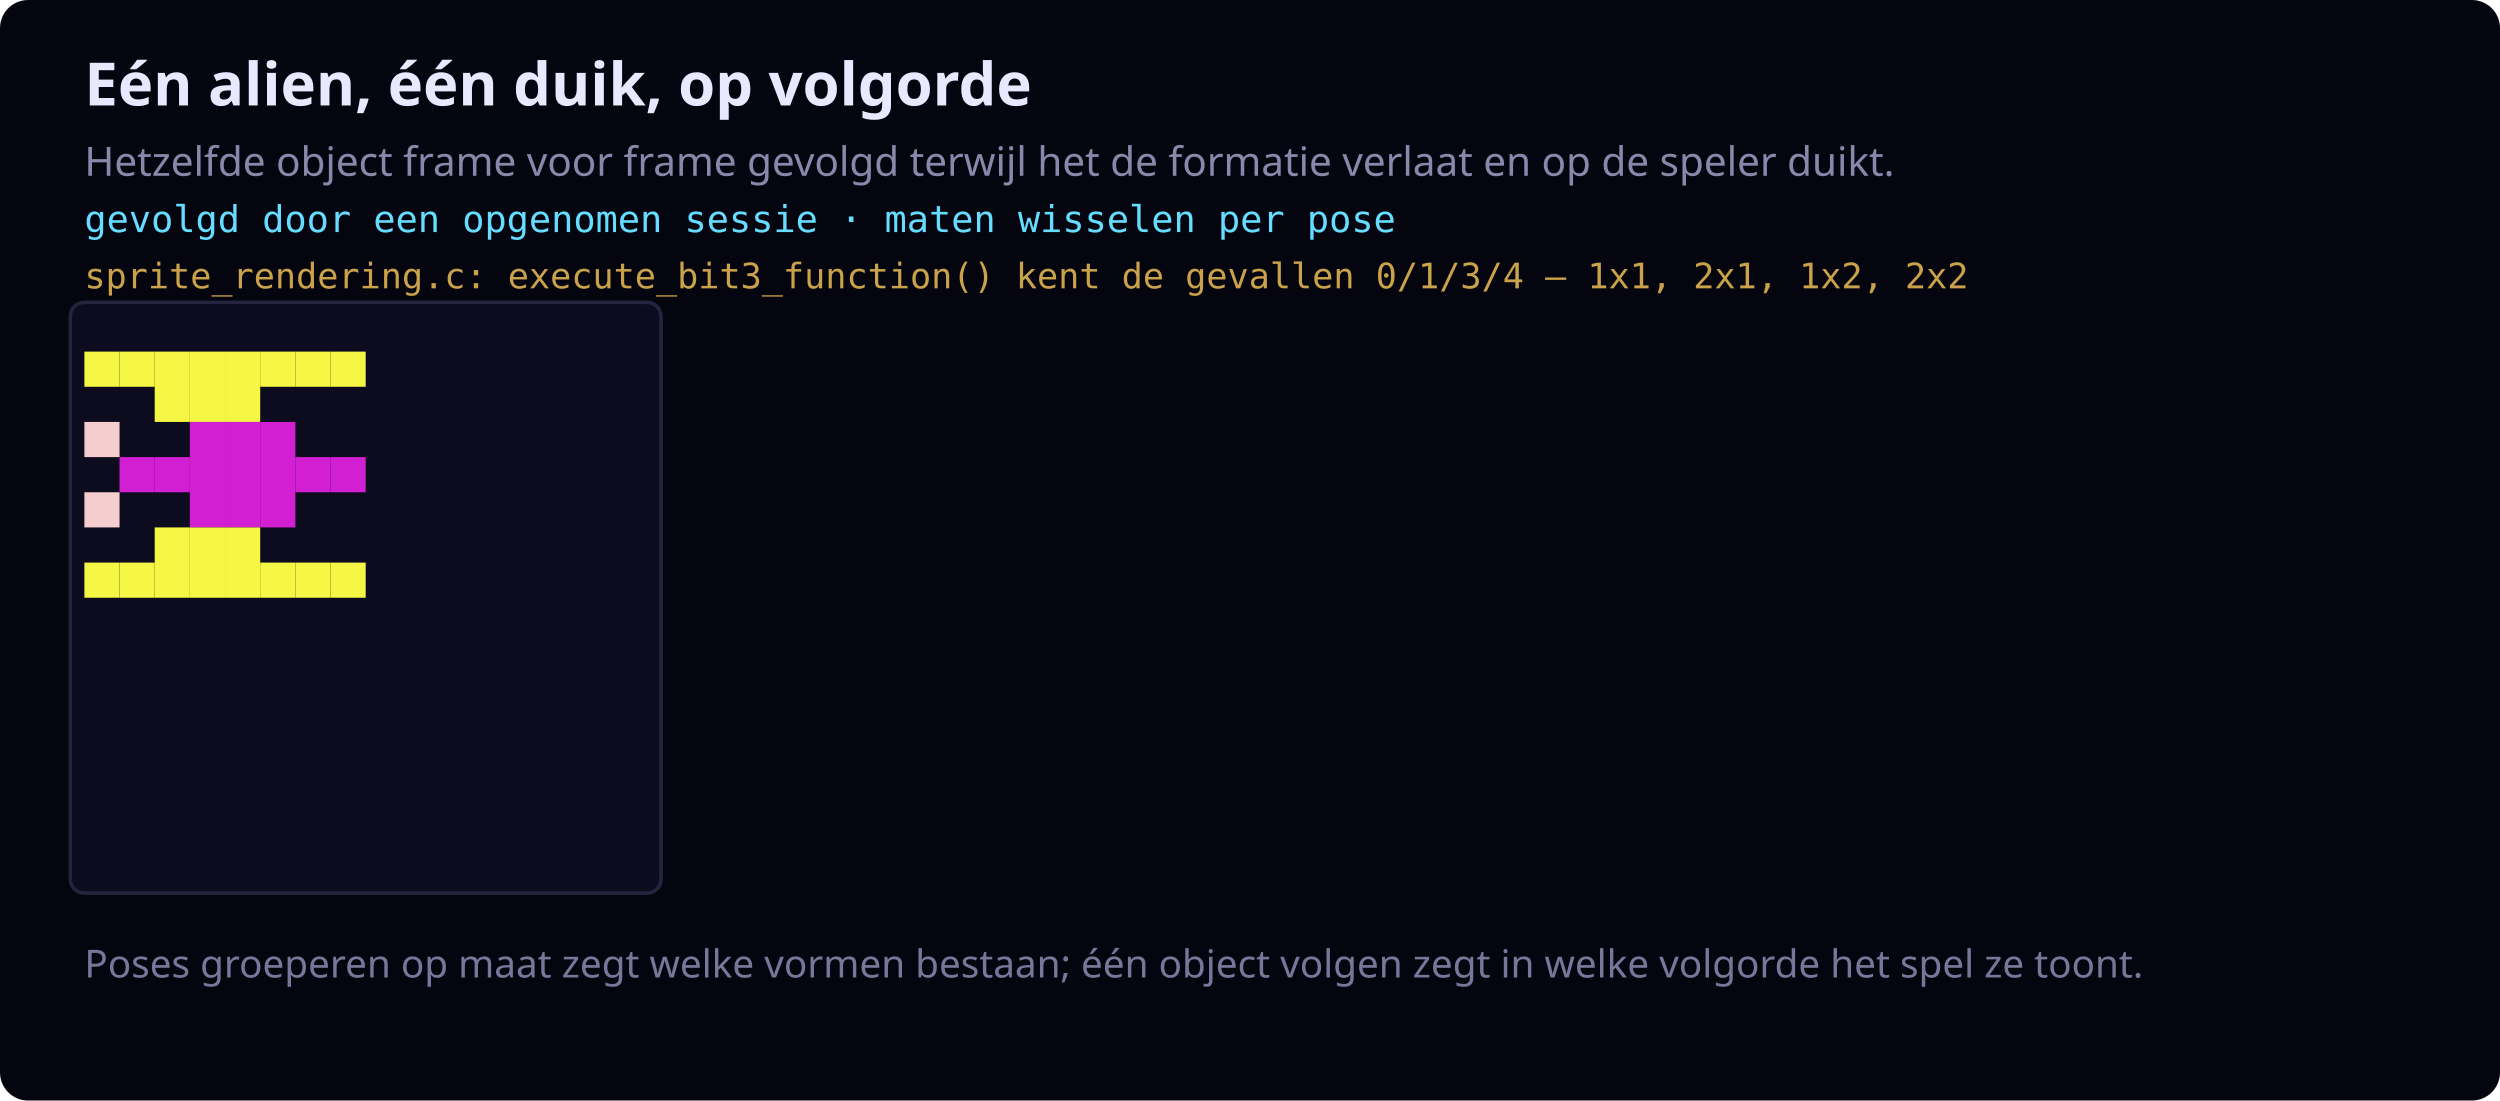
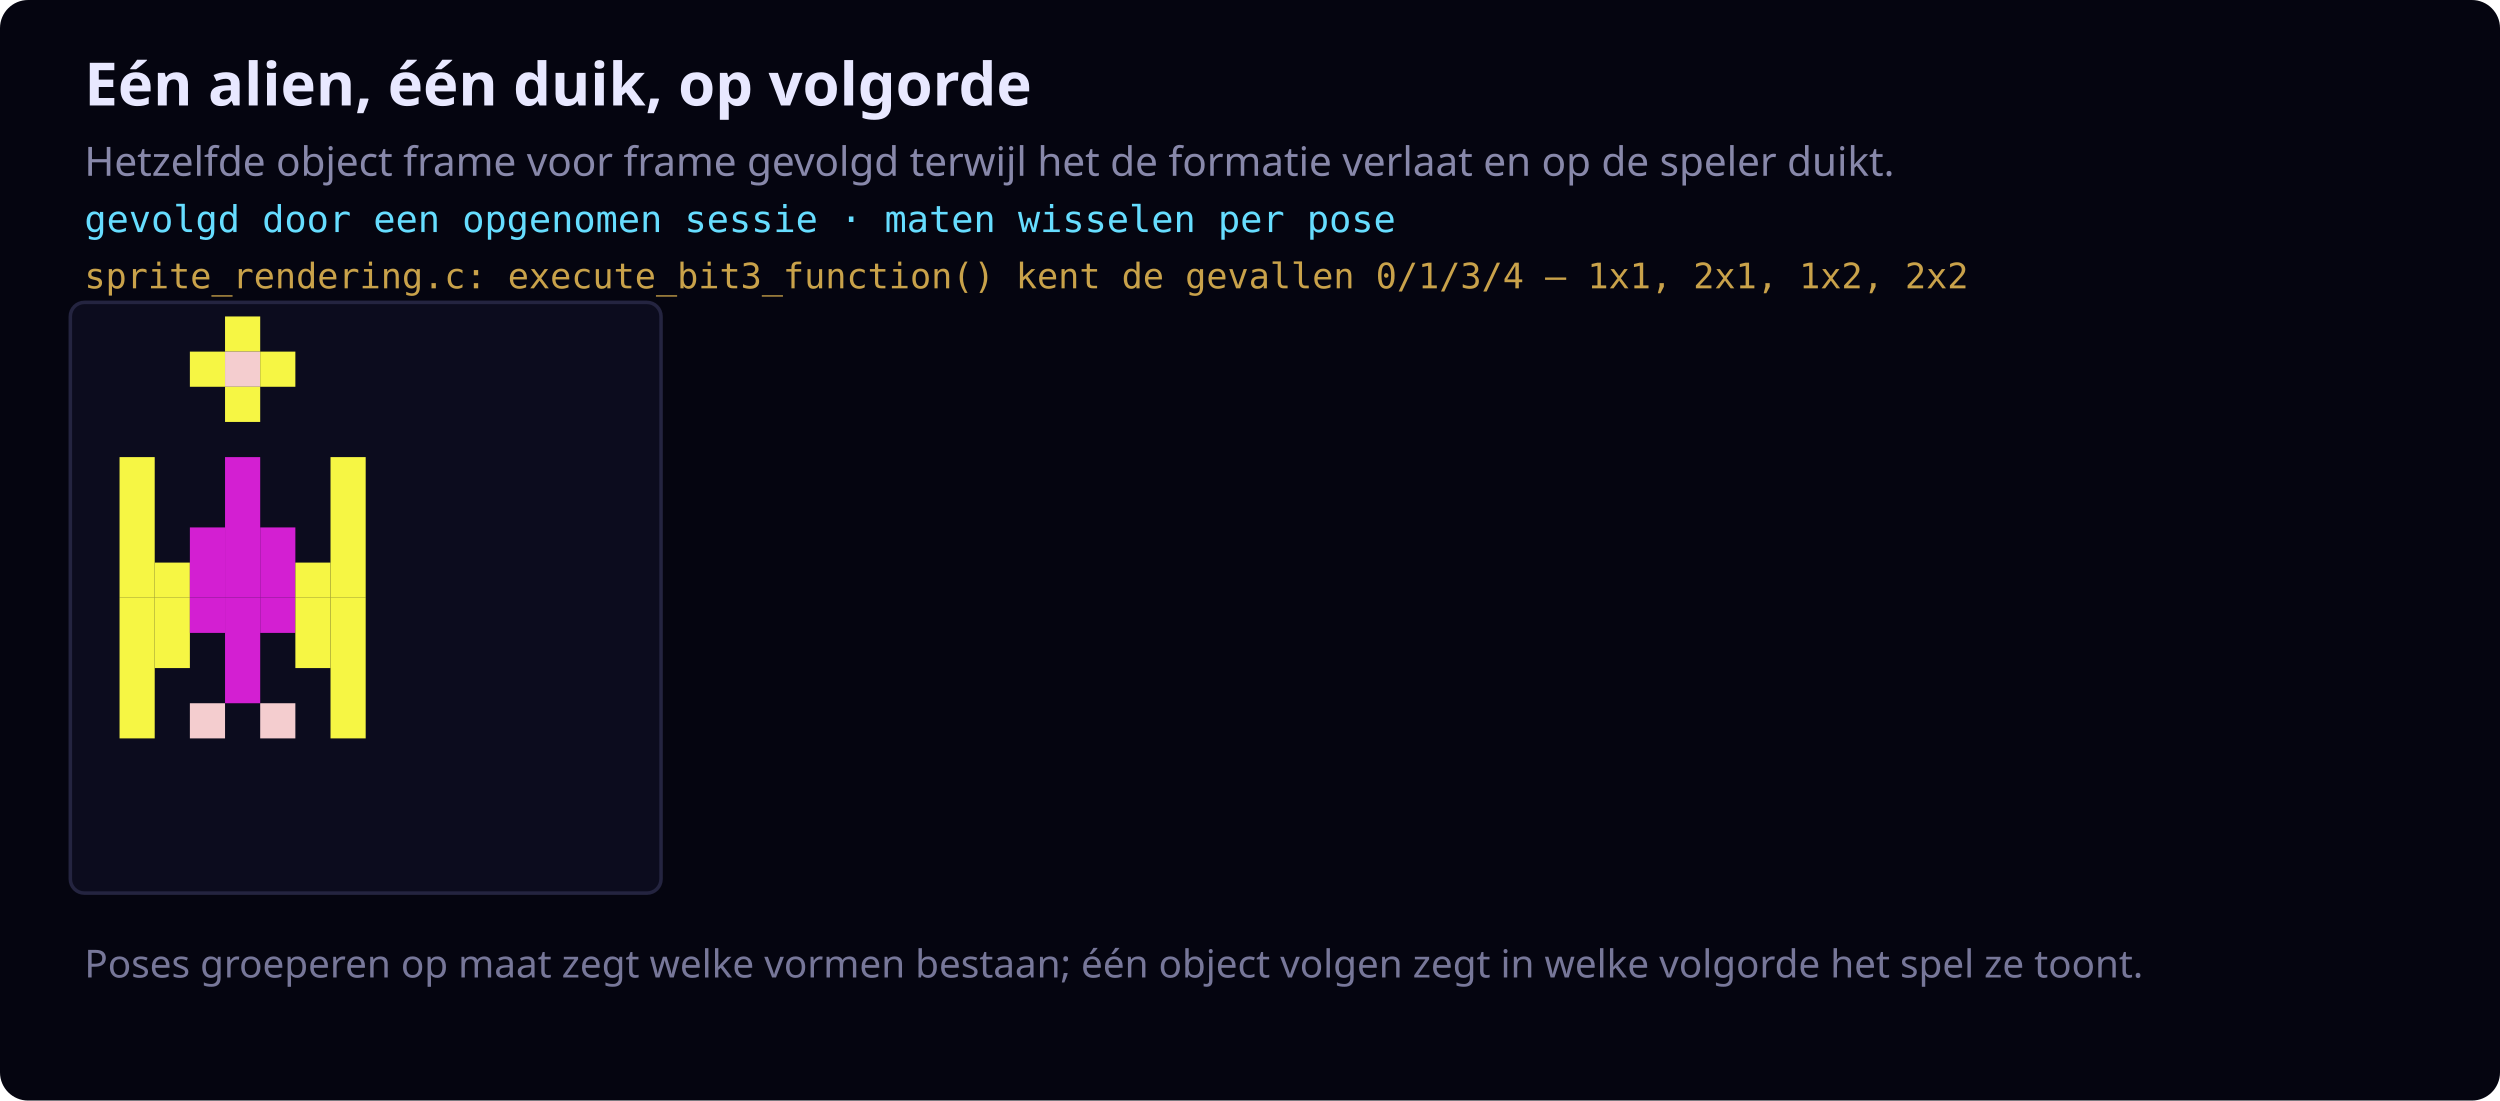
<svg xmlns="http://www.w3.org/2000/svg" width="711" height="313" viewBox="0 0 711 313" role="img" aria-label="Eén Phoenix-alien gevolgd door een duik, met wisselende pose en blokgrootte op volgorde.">
  <style>
  .bg{fill:#050510} .cell{fill:#0C0C1E;stroke:#242440;stroke-width:1}
  .h1{fill:#E8E8FF;font-family:'Segoe UI',system-ui,sans-serif;font-size:17px;font-weight:600}
  .sub{fill:#8888AA;font-family:'Segoe UI',system-ui,sans-serif;font-size:11.5px}
  .idx{fill:#FFFF66;font-family:monospace;font-size:9.5px}
  .lbl{fill:#AAAACC;font-family:'Segoe UI',system-ui,sans-serif;font-size:10.5px}
  .note{fill:#777799;font-family:'Segoe UI',system-ui,sans-serif;font-size:11px}
  .grp{fill:#66DDFF;font-family:monospace;font-size:10.5px}
  .src{fill:#C9A24A;font-family:monospace;font-size:10px}

  @keyframes fr0{0%{opacity:1}8.32%{opacity:1}8.33%{opacity:0}100%{opacity:0}}
  .f0{animation:fr0 4.8s infinite steps(1);}
  @keyframes fr1{0%{opacity:0}8.32%{opacity:0}8.33%{opacity:1}16.66%{opacity:1}16.67%{opacity:0}100%{opacity:0}}
  .f1{animation:fr1 4.8s infinite steps(1);opacity:0;}
  @keyframes fr2{0%{opacity:0}16.66%{opacity:0}16.67%{opacity:1}24.99%{opacity:1}25.00%{opacity:0}100%{opacity:0}}
  .f2{animation:fr2 4.8s infinite steps(1);opacity:0;}
  @keyframes fr3{0%{opacity:0}24.99%{opacity:0}25.00%{opacity:1}33.32%{opacity:1}33.33%{opacity:0}100%{opacity:0}}
  .f3{animation:fr3 4.8s infinite steps(1);opacity:0;}
  @keyframes fr4{0%{opacity:0}33.32%{opacity:0}33.33%{opacity:1}41.66%{opacity:1}41.67%{opacity:0}100%{opacity:0}}
  .f4{animation:fr4 4.8s infinite steps(1);opacity:0;}
  @keyframes fr5{0%{opacity:0}41.66%{opacity:0}41.67%{opacity:1}49.99%{opacity:1}50.00%{opacity:0}100%{opacity:0}}
  .f5{animation:fr5 4.8s infinite steps(1);opacity:0;}
  @keyframes fr6{0%{opacity:0}49.99%{opacity:0}50.00%{opacity:1}58.32%{opacity:1}58.33%{opacity:0}100%{opacity:0}}
  .f6{animation:fr6 4.8s infinite steps(1);opacity:0;}
  @keyframes fr7{0%{opacity:0}58.32%{opacity:0}58.33%{opacity:1}66.66%{opacity:1}66.67%{opacity:0}100%{opacity:0}}
  .f7{animation:fr7 4.8s infinite steps(1);opacity:0;}
  @keyframes fr8{0%{opacity:0}66.66%{opacity:0}66.67%{opacity:1}74.99%{opacity:1}75.00%{opacity:0}100%{opacity:0}}
  .f8{animation:fr8 4.8s infinite steps(1);opacity:0;}
  @keyframes fr9{0%{opacity:0}74.99%{opacity:0}75.00%{opacity:1}83.32%{opacity:1}83.33%{opacity:0}100%{opacity:0}}
  .f9{animation:fr9 4.8s infinite steps(1);opacity:0;}
  @keyframes fr10{0%{opacity:0}83.32%{opacity:0}83.33%{opacity:1}91.66%{opacity:1}91.67%{opacity:0}100%{opacity:0}}
  .f10{animation:fr10 4.8s infinite steps(1);opacity:0;}
  @keyframes fr11{0%{opacity:0}91.66%{opacity:0}91.67%{opacity:1}99.99%{opacity:1}100.00%{opacity:0}100%{opacity:0}}
  .f11{animation:fr11 4.8s infinite steps(1);opacity:0;}
  @media (prefers-reduced-motion: reduce){.f0,.f1,.f2,.f3,.f4,.f5,.f6,.f7,.f8,.f9,.f10,.f11{animation:none}.f1,.f2,.f3,.f4,.f5,.f6,.f7,.f8,.f9,.f10,.f11{opacity:0}}
</style>
  <rect class="bg" x="0" y="0" width="711" height="313" rx="8" />
  <text class="h1" x="24" y="30">Eén alien, één duik, op volgorde</text>
  <text class="sub" x="24" y="50">Hetzelfde object frame voor frame gevolgd terwijl het de formatie verlaat en op de speler duikt.</text>
  <text class="grp" x="24" y="66">gevolgd door een opgenomen sessie · maten wisselen per pose</text>
  <text class="src" x="24" y="82">sprite_rendering.c: execute_bit3_function() kent de gevallen 0/1/3/4 — 1x1, 2x1, 1x2, 2x2</text>
  <rect class="cell" x="20" y="86" width="168" height="168" rx="4" />
  <g class="f0">
-     <rect x="24" y="100" width="10" height="10" fill="#f6f644" />
-     <rect x="24" y="120" width="10" height="10" fill="#f4cdcf" />
-     <rect x="24" y="140" width="10" height="10" fill="#f4cdcf" />
-     <rect x="24" y="160" width="10" height="10" fill="#f6f644" />
-     <rect x="34" y="100" width="10" height="10" fill="#f6f644" />
-     <rect x="34" y="130" width="10" height="10" fill="#d31fd2" />
-     <rect x="34" y="160" width="10" height="10" fill="#f6f644" />
-     <rect x="44" y="100" width="10" height="20" fill="#f6f644" />
-     <rect x="44" y="130" width="10" height="10" fill="#d31fd2" />
-     <rect x="44" y="150" width="10" height="20" fill="#f6f644" />
-     <rect x="54" y="100" width="10" height="20" fill="#f6f644" />
-     <rect x="54" y="120" width="10" height="30" fill="#d31fd2" />
-     <rect x="54" y="150" width="10" height="20" fill="#f6f644" />
-     <rect x="64" y="100" width="10" height="20" fill="#f6f644" />
-     <rect x="64" y="120" width="10" height="30" fill="#d31fd2" />
-     <rect x="64" y="150" width="10" height="20" fill="#f6f644" />
+     <rect x="34" y="130" width="10" height="40" fill="#f6f644" />
+     <rect x="44" y="160" width="10" height="10" fill="#f6f644" />
+     <rect x="54" y="100" width="10" height="10" fill="#f6f644" />
+     <rect x="54" y="150" width="10" height="20" fill="#d31fd2" />
+     <rect x="64" y="90" width="10" height="10" fill="#f6f644" />
+     <rect x="64" y="100" width="10" height="10" fill="#f4cdcf" />
+     <rect x="64" y="110" width="10" height="10" fill="#f6f644" />
+     <rect x="64" y="130" width="10" height="40" fill="#d31fd2" />
    <rect x="74" y="100" width="10" height="10" fill="#f6f644" />
-     <rect x="74" y="120" width="10" height="30" fill="#d31fd2" />
-     <rect x="74" y="160" width="10" height="10" fill="#f6f644" />
-     <rect x="84" y="100" width="10" height="10" fill="#f6f644" />
-     <rect x="84" y="130" width="10" height="10" fill="#d31fd2" />
+     <rect x="74" y="150" width="10" height="20" fill="#d31fd2" />
    <rect x="84" y="160" width="10" height="10" fill="#f6f644" />
-     <rect x="94" y="100" width="10" height="10" fill="#f6f644" />
-     <rect x="94" y="130" width="10" height="10" fill="#d31fd2" />
-     <rect x="94" y="160" width="10" height="10" fill="#f6f644" />
+     <rect x="94" y="130" width="10" height="40" fill="#f6f644" />
+     <rect x="34" y="170" width="10" height="40" fill="#f6f644" />
+     <rect x="44" y="170" width="10" height="20" fill="#f6f644" />
+     <rect x="54" y="170" width="10" height="10" fill="#d31fd2" />
+     <rect x="54" y="200" width="10" height="10" fill="#f4cdcf" />
+     <rect x="64" y="170" width="10" height="30" fill="#d31fd2" />
+     <rect x="74" y="170" width="10" height="10" fill="#d31fd2" />
+     <rect x="74" y="200" width="10" height="10" fill="#f4cdcf" />
+     <rect x="84" y="170" width="10" height="20" fill="#f6f644" />
+     <rect x="94" y="170" width="10" height="40" fill="#f6f644" />
  </g>
  <g class="f1">
-     <rect x="34" y="140" width="10" height="10" fill="#f6f644" />
-     <rect x="44" y="130" width="10" height="10" fill="#f6f644" />
-     <rect x="54" y="120" width="10" height="20" fill="#f6f644" />
-     <rect x="54" y="150" width="10" height="10" fill="#f4cdcf" />
-     <rect x="64" y="110" width="10" height="20" fill="#f6f644" />
-     <rect x="64" y="130" width="10" height="10" fill="#d31fd2" />
-     <rect x="64" y="150" width="10" height="10" fill="#f6f644" />
-     <rect x="64" y="160" width="10" height="10" fill="#f4cdcf" />
-     <rect x="74" y="100" width="10" height="20" fill="#f6f644" />
-     <rect x="74" y="120" width="10" height="10" fill="#d31fd2" />
-     <rect x="74" y="140" width="10" height="10" fill="#d31fd2" />
-     <rect x="84" y="90" width="10" height="10" fill="#f6f644" />
-     <rect x="84" y="110" width="10" height="30" fill="#d31fd2" />
-     <rect x="94" y="110" width="10" height="40" fill="#d31fd2" />
-     <rect x="94" y="160" width="10" height="10" fill="#f6f644" />
-     <rect x="104" y="110" width="10" height="30" fill="#d31fd2" />
-     <rect x="104" y="140" width="10" height="20" fill="#f6f644" />
-     <rect x="114" y="100" width="10" height="10" fill="#d31fd2" />
-     <rect x="114" y="120" width="10" height="10" fill="#d31fd2" />
-     <rect x="114" y="130" width="10" height="20" fill="#f6f644" />
-     <rect x="124" y="120" width="10" height="20" fill="#f6f644" />
-     <rect x="134" y="120" width="10" height="10" fill="#f6f644" />
-     <rect x="144" y="110" width="10" height="10" fill="#f6f644" />
+     <rect x="64" y="160" width="10" height="10" fill="#f6f644" />
+     <rect x="94" y="150" width="10" height="20" fill="#d31fd2" />
+     <rect x="64" y="170" width="10" height="60" fill="#f6f644" />
+     <rect x="74" y="190" width="10" height="30" fill="#f6f644" />
+     <rect x="84" y="180" width="10" height="30" fill="#f6f644" />
+     <rect x="94" y="170" width="10" height="30" fill="#d31fd2" />
+     <rect x="94" y="220" width="10" height="10" fill="#f4cdcf" />
+     <rect x="114" y="150" width="10" height="20" fill="#d31fd2" />
+     <rect x="144" y="160" width="10" height="10" fill="#f6f644" />
+     <rect x="104" y="170" width="10" height="50" fill="#d31fd2" />
+     <rect x="114" y="170" width="10" height="30" fill="#d31fd2" />
+     <rect x="114" y="220" width="10" height="10" fill="#f4cdcf" />
+     <rect x="124" y="180" width="10" height="30" fill="#f6f644" />
+     <rect x="134" y="190" width="10" height="30" fill="#f6f644" />
+     <rect x="144" y="170" width="10" height="60" fill="#f6f644" />
  </g>
  <g class="f2">
    <rect x="34" y="90" width="10" height="80" fill="#f6f644" />
    <rect x="44" y="120" width="10" height="30" fill="#f6f644" />
    <rect x="54" y="110" width="10" height="30" fill="#d31fd2" />
    <rect x="54" y="160" width="10" height="10" fill="#f4cdcf" />
    <rect x="64" y="90" width="10" height="70" fill="#d31fd2" />
    <rect x="74" y="110" width="10" height="30" fill="#d31fd2" />
    <rect x="74" y="160" width="10" height="10" fill="#f4cdcf" />
    <rect x="84" y="120" width="10" height="30" fill="#f6f644" />
    <rect x="94" y="90" width="10" height="80" fill="#f6f644" />
  </g>
  <g class="f3">
-     <rect x="54" y="110" width="10" height="10" fill="#f6f644" />
-     <rect x="64" y="120" width="10" height="10" fill="#f6f644" />
-     <rect x="74" y="120" width="10" height="20" fill="#f6f644" />
-     <rect x="84" y="100" width="10" height="10" fill="#d31fd2" />
-     <rect x="84" y="120" width="10" height="10" fill="#d31fd2" />
-     <rect x="84" y="130" width="10" height="20" fill="#f6f644" />
-     <rect x="94" y="110" width="10" height="30" fill="#d31fd2" />
-     <rect x="94" y="140" width="10" height="20" fill="#f6f644" />
-     <rect x="104" y="110" width="10" height="40" fill="#d31fd2" />
-     <rect x="104" y="160" width="10" height="10" fill="#d31fd2" />
-     <rect x="114" y="90" width="10" height="10" fill="#f6f644" />
-     <rect x="114" y="110" width="10" height="30" fill="#d31fd2" />
-     <rect x="124" y="100" width="10" height="20" fill="#f6f644" />
-     <rect x="124" y="120" width="10" height="10" fill="#d31fd2" />
-     <rect x="124" y="140" width="10" height="10" fill="#d31fd2" />
-     <rect x="134" y="110" width="10" height="20" fill="#f6f644" />
-     <rect x="134" y="130" width="10" height="10" fill="#d31fd2" />
-     <rect x="134" y="150" width="10" height="10" fill="#f6f644" />
-     <rect x="134" y="160" width="10" height="10" fill="#f4cdcf" />
-     <rect x="144" y="120" width="10" height="20" fill="#f6f644" />
-     <rect x="144" y="150" width="10" height="10" fill="#f4cdcf" />
-     <rect x="154" y="130" width="10" height="10" fill="#f6f644" />
-     <rect x="164" y="140" width="10" height="10" fill="#f6f644" />
+     <rect x="64" y="120" width="10" height="50" fill="#f6f644" />
+     <rect x="74" y="150" width="10" height="20" fill="#f6f644" />
+     <rect x="84" y="140" width="10" height="10" fill="#d31fd2" />
+     <rect x="84" y="150" width="10" height="20" fill="#f6f644" />
+     <rect x="94" y="110" width="10" height="50" fill="#d31fd2" />
+     <rect x="64" y="170" width="10" height="20" fill="#f6f644" />
+     <rect x="74" y="170" width="10" height="10" fill="#f6f644" />
+     <rect x="94" y="180" width="10" height="10" fill="#f4cdcf" />
+     <rect x="104" y="130" width="10" height="40" fill="#d31fd2" />
+     <rect x="114" y="110" width="10" height="50" fill="#d31fd2" />
+     <rect x="124" y="140" width="10" height="30" fill="#f6f644" />
+     <rect x="134" y="150" width="10" height="20" fill="#f6f644" />
+     <rect x="144" y="120" width="10" height="50" fill="#f6f644" />
+     <rect x="104" y="170" width="10" height="10" fill="#d31fd2" />
+     <rect x="114" y="180" width="10" height="10" fill="#f4cdcf" />
+     <rect x="134" y="170" width="10" height="10" fill="#f6f644" />
+     <rect x="144" y="170" width="10" height="20" fill="#f6f644" />
  </g>
  <g class="f4">
-     <rect x="24" y="100" width="10" height="10" fill="#f6f644" />
-     <rect x="24" y="130" width="10" height="10" fill="#d31fd2" />
-     <rect x="24" y="160" width="10" height="10" fill="#f6f644" />
-     <rect x="34" y="100" width="10" height="10" fill="#f6f644" />
-     <rect x="34" y="130" width="10" height="10" fill="#d31fd2" />
-     <rect x="34" y="160" width="10" height="10" fill="#f6f644" />
-     <rect x="44" y="100" width="10" height="10" fill="#f6f644" />
-     <rect x="44" y="120" width="10" height="30" fill="#d31fd2" />
+     <rect x="34" y="130" width="10" height="40" fill="#f6f644" />
    <rect x="44" y="160" width="10" height="10" fill="#f6f644" />
-     <rect x="54" y="100" width="10" height="20" fill="#f6f644" />
-     <rect x="54" y="120" width="10" height="30" fill="#d31fd2" />
-     <rect x="54" y="150" width="10" height="20" fill="#f6f644" />
-     <rect x="64" y="100" width="10" height="20" fill="#f6f644" />
-     <rect x="64" y="120" width="10" height="30" fill="#d31fd2" />
-     <rect x="64" y="150" width="10" height="20" fill="#f6f644" />
-     <rect x="74" y="100" width="10" height="20" fill="#f6f644" />
-     <rect x="74" y="130" width="10" height="10" fill="#d31fd2" />
-     <rect x="74" y="150" width="10" height="20" fill="#f6f644" />
-     <rect x="84" y="100" width="10" height="10" fill="#f6f644" />
-     <rect x="84" y="130" width="10" height="10" fill="#d31fd2" />
+     <rect x="54" y="100" width="10" height="10" fill="#f6f644" />
+     <rect x="54" y="150" width="10" height="20" fill="#d31fd2" />
+     <rect x="64" y="90" width="10" height="10" fill="#f6f644" />
+     <rect x="64" y="100" width="10" height="10" fill="#f4cdcf" />
+     <rect x="64" y="110" width="10" height="10" fill="#f6f644" />
+     <rect x="64" y="130" width="10" height="40" fill="#d31fd2" />
+     <rect x="74" y="100" width="10" height="10" fill="#f6f644" />
+     <rect x="74" y="150" width="10" height="20" fill="#d31fd2" />
    <rect x="84" y="160" width="10" height="10" fill="#f6f644" />
-     <rect x="94" y="100" width="10" height="10" fill="#f6f644" />
-     <rect x="94" y="120" width="10" height="10" fill="#f4cdcf" />
-     <rect x="94" y="140" width="10" height="10" fill="#f4cdcf" />
-     <rect x="94" y="160" width="10" height="10" fill="#f6f644" />
+     <rect x="94" y="130" width="10" height="40" fill="#f6f644" />
+     <rect x="34" y="170" width="10" height="40" fill="#f6f644" />
+     <rect x="44" y="170" width="10" height="20" fill="#f6f644" />
+     <rect x="54" y="170" width="10" height="10" fill="#d31fd2" />
+     <rect x="54" y="200" width="10" height="10" fill="#f4cdcf" />
+     <rect x="64" y="170" width="10" height="30" fill="#d31fd2" />
+     <rect x="74" y="170" width="10" height="10" fill="#d31fd2" />
+     <rect x="74" y="200" width="10" height="10" fill="#f4cdcf" />
+     <rect x="84" y="170" width="10" height="20" fill="#f6f644" />
+     <rect x="94" y="170" width="10" height="40" fill="#f6f644" />
  </g>
  <g class="f5">
-     <rect x="44" y="140" width="10" height="10" fill="#f6f644" />
-     <rect x="54" y="130" width="10" height="10" fill="#f6f644" />
-     <rect x="64" y="120" width="10" height="20" fill="#f6f644" />
-     <rect x="74" y="110" width="10" height="20" fill="#f6f644" />
-     <rect x="74" y="130" width="10" height="10" fill="#d31fd2" />
-     <rect x="74" y="150" width="10" height="10" fill="#d31fd2" />
-     <rect x="84" y="100" width="10" height="20" fill="#f6f644" />
-     <rect x="84" y="120" width="10" height="30" fill="#d31fd2" />
-     <rect x="94" y="90" width="10" height="10" fill="#f6f644" />
-     <rect x="94" y="110" width="10" height="40" fill="#d31fd2" />
-     <rect x="104" y="120" width="10" height="30" fill="#d31fd2" />
-     <rect x="104" y="160" width="10" height="10" fill="#f6f644" />
-     <rect x="114" y="110" width="10" height="10" fill="#d31fd2" />
-     <rect x="114" y="130" width="10" height="10" fill="#d31fd2" />
-     <rect x="114" y="140" width="10" height="20" fill="#f6f644" />
-     <rect x="124" y="90" width="10" height="10" fill="#f4cdcf" />
-     <rect x="124" y="100" width="10" height="10" fill="#f6f644" />
-     <rect x="124" y="120" width="10" height="10" fill="#d31fd2" />
-     <rect x="124" y="130" width="10" height="20" fill="#f6f644" />
-     <rect x="134" y="100" width="10" height="10" fill="#f4cdcf" />
-     <rect x="134" y="120" width="10" height="20" fill="#f6f644" />
-     <rect x="144" y="120" width="10" height="10" fill="#f6f644" />
-     <rect x="154" y="110" width="10" height="10" fill="#f6f644" />
+     <rect x="64" y="160" width="10" height="10" fill="#f6f644" />
+     <rect x="94" y="150" width="10" height="20" fill="#d31fd2" />
+     <rect x="64" y="170" width="10" height="60" fill="#f6f644" />
+     <rect x="74" y="190" width="10" height="30" fill="#f6f644" />
+     <rect x="84" y="180" width="10" height="30" fill="#f6f644" />
+     <rect x="94" y="170" width="10" height="30" fill="#d31fd2" />
+     <rect x="94" y="220" width="10" height="10" fill="#f4cdcf" />
+     <rect x="114" y="150" width="10" height="20" fill="#d31fd2" />
+     <rect x="144" y="160" width="10" height="10" fill="#f6f644" />
+     <rect x="104" y="170" width="10" height="50" fill="#d31fd2" />
+     <rect x="114" y="170" width="10" height="30" fill="#d31fd2" />
+     <rect x="114" y="220" width="10" height="10" fill="#f4cdcf" />
+     <rect x="124" y="180" width="10" height="30" fill="#f6f644" />
+     <rect x="134" y="190" width="10" height="30" fill="#f6f644" />
+     <rect x="144" y="170" width="10" height="60" fill="#f6f644" />
  </g>
  <g class="f6">
    <rect x="34" y="90" width="10" height="80" fill="#f6f644" />
-     <rect x="44" y="110" width="10" height="30" fill="#f6f644" />
-     <rect x="54" y="90" width="10" height="10" fill="#f4cdcf" />
-     <rect x="54" y="120" width="10" height="30" fill="#d31fd2" />
-     <rect x="64" y="100" width="10" height="70" fill="#d31fd2" />
-     <rect x="74" y="90" width="10" height="10" fill="#f4cdcf" />
-     <rect x="74" y="120" width="10" height="30" fill="#d31fd2" />
-     <rect x="84" y="110" width="10" height="30" fill="#f6f644" />
+     <rect x="44" y="120" width="10" height="30" fill="#f6f644" />
+     <rect x="54" y="110" width="10" height="30" fill="#d31fd2" />
+     <rect x="54" y="160" width="10" height="10" fill="#f4cdcf" />
+     <rect x="64" y="90" width="10" height="70" fill="#d31fd2" />
+     <rect x="74" y="110" width="10" height="30" fill="#d31fd2" />
+     <rect x="74" y="160" width="10" height="10" fill="#f4cdcf" />
+     <rect x="84" y="120" width="10" height="30" fill="#f6f644" />
    <rect x="94" y="90" width="10" height="80" fill="#f6f644" />
  </g>
  <g class="f7">
-     <rect x="54" y="110" width="10" height="10" fill="#f6f644" />
-     <rect x="64" y="120" width="10" height="10" fill="#f6f644" />
-     <rect x="74" y="100" width="10" height="10" fill="#f4cdcf" />
-     <rect x="74" y="120" width="10" height="20" fill="#f6f644" />
-     <rect x="84" y="90" width="10" height="10" fill="#f4cdcf" />
-     <rect x="84" y="100" width="10" height="10" fill="#f6f644" />
-     <rect x="84" y="120" width="10" height="10" fill="#d31fd2" />
-     <rect x="84" y="130" width="10" height="20" fill="#f6f644" />
-     <rect x="94" y="110" width="10" height="10" fill="#d31fd2" />
-     <rect x="94" y="130" width="10" height="10" fill="#d31fd2" />
-     <rect x="94" y="140" width="10" height="20" fill="#f6f644" />
-     <rect x="104" y="120" width="10" height="30" fill="#d31fd2" />
-     <rect x="104" y="160" width="10" height="10" fill="#d31fd2" />
-     <rect x="114" y="90" width="10" height="10" fill="#f6f644" />
-     <rect x="114" y="110" width="10" height="40" fill="#d31fd2" />
-     <rect x="124" y="100" width="10" height="20" fill="#f6f644" />
-     <rect x="124" y="120" width="10" height="30" fill="#d31fd2" />
-     <rect x="134" y="110" width="10" height="20" fill="#f6f644" />
-     <rect x="134" y="130" width="10" height="10" fill="#d31fd2" />
-     <rect x="134" y="150" width="10" height="10" fill="#d31fd2" />
-     <rect x="144" y="120" width="10" height="20" fill="#f6f644" />
-     <rect x="154" y="130" width="10" height="10" fill="#f6f644" />
-     <rect x="164" y="140" width="10" height="10" fill="#f6f644" />
+     <rect x="64" y="120" width="10" height="50" fill="#f6f644" />
+     <rect x="74" y="150" width="10" height="20" fill="#f6f644" />
+     <rect x="84" y="140" width="10" height="10" fill="#d31fd2" />
+     <rect x="84" y="150" width="10" height="20" fill="#f6f644" />
+     <rect x="94" y="110" width="10" height="50" fill="#d31fd2" />
+     <rect x="64" y="170" width="10" height="20" fill="#f6f644" />
+     <rect x="74" y="170" width="10" height="10" fill="#f6f644" />
+     <rect x="94" y="180" width="10" height="10" fill="#f4cdcf" />
+     <rect x="104" y="130" width="10" height="40" fill="#d31fd2" />
+     <rect x="114" y="110" width="10" height="50" fill="#d31fd2" />
+     <rect x="124" y="140" width="10" height="30" fill="#f6f644" />
+     <rect x="134" y="150" width="10" height="20" fill="#f6f644" />
+     <rect x="144" y="120" width="10" height="50" fill="#f6f644" />
+     <rect x="104" y="170" width="10" height="10" fill="#d31fd2" />
+     <rect x="114" y="180" width="10" height="10" fill="#f4cdcf" />
+     <rect x="134" y="170" width="10" height="10" fill="#f6f644" />
+     <rect x="144" y="170" width="10" height="20" fill="#f6f644" />
  </g>
  <g class="f8">
-     <rect x="24" y="100" width="10" height="10" fill="#f6f644" />
-     <rect x="24" y="120" width="10" height="10" fill="#f4cdcf" />
-     <rect x="24" y="140" width="10" height="10" fill="#f4cdcf" />
-     <rect x="24" y="160" width="10" height="10" fill="#f6f644" />
-     <rect x="34" y="100" width="10" height="10" fill="#f6f644" />
-     <rect x="34" y="130" width="10" height="10" fill="#d31fd2" />
-     <rect x="34" y="160" width="10" height="10" fill="#f6f644" />
-     <rect x="44" y="100" width="10" height="20" fill="#f6f644" />
-     <rect x="44" y="130" width="10" height="10" fill="#d31fd2" />
-     <rect x="44" y="150" width="10" height="20" fill="#f6f644" />
-     <rect x="54" y="100" width="10" height="20" fill="#f6f644" />
-     <rect x="54" y="120" width="10" height="30" fill="#d31fd2" />
-     <rect x="54" y="150" width="10" height="20" fill="#f6f644" />
-     <rect x="64" y="100" width="10" height="20" fill="#f6f644" />
-     <rect x="64" y="120" width="10" height="30" fill="#d31fd2" />
-     <rect x="64" y="150" width="10" height="20" fill="#f6f644" />
+     <rect x="34" y="130" width="10" height="40" fill="#f6f644" />
+     <rect x="44" y="160" width="10" height="10" fill="#f6f644" />
+     <rect x="54" y="100" width="10" height="10" fill="#f6f644" />
+     <rect x="54" y="150" width="10" height="20" fill="#d31fd2" />
+     <rect x="64" y="90" width="10" height="10" fill="#f6f644" />
+     <rect x="64" y="100" width="10" height="10" fill="#f4cdcf" />
+     <rect x="64" y="110" width="10" height="10" fill="#f6f644" />
+     <rect x="64" y="130" width="10" height="40" fill="#d31fd2" />
    <rect x="74" y="100" width="10" height="10" fill="#f6f644" />
-     <rect x="74" y="120" width="10" height="30" fill="#d31fd2" />
-     <rect x="74" y="160" width="10" height="10" fill="#f6f644" />
-     <rect x="84" y="100" width="10" height="10" fill="#f6f644" />
-     <rect x="84" y="130" width="10" height="10" fill="#d31fd2" />
+     <rect x="74" y="150" width="10" height="20" fill="#d31fd2" />
    <rect x="84" y="160" width="10" height="10" fill="#f6f644" />
-     <rect x="94" y="100" width="10" height="10" fill="#f6f644" />
-     <rect x="94" y="130" width="10" height="10" fill="#d31fd2" />
-     <rect x="94" y="160" width="10" height="10" fill="#f6f644" />
+     <rect x="94" y="130" width="10" height="40" fill="#f6f644" />
+     <rect x="34" y="170" width="10" height="40" fill="#f6f644" />
+     <rect x="44" y="170" width="10" height="20" fill="#f6f644" />
+     <rect x="54" y="170" width="10" height="10" fill="#d31fd2" />
+     <rect x="54" y="200" width="10" height="10" fill="#f4cdcf" />
+     <rect x="64" y="170" width="10" height="30" fill="#d31fd2" />
+     <rect x="74" y="170" width="10" height="10" fill="#d31fd2" />
+     <rect x="74" y="200" width="10" height="10" fill="#f4cdcf" />
+     <rect x="84" y="170" width="10" height="20" fill="#f6f644" />
+     <rect x="94" y="170" width="10" height="40" fill="#f6f644" />
  </g>
  <g class="f9">
-     <rect x="54" y="160" width="10" height="10" fill="#f6f644" />
-     <rect x="64" y="150" width="10" height="10" fill="#f6f644" />
-     <rect x="74" y="140" width="10" height="30" fill="#f6f644" />
-     <rect x="84" y="130" width="10" height="30" fill="#f6f644" />
-     <rect x="84" y="160" width="10" height="10" fill="#d31fd2" />
-     <rect x="94" y="120" width="10" height="10" fill="#f6f644" />
+     <rect x="64" y="160" width="10" height="10" fill="#f6f644" />
    <rect x="94" y="150" width="10" height="20" fill="#d31fd2" />
-     <rect x="44" y="170" width="10" height="10" fill="#f6f644" />
-     <rect x="64" y="190" width="10" height="10" fill="#f4cdcf" />
-     <rect x="74" y="190" width="10" height="10" fill="#d31fd2" />
-     <rect x="74" y="200" width="10" height="10" fill="#f4cdcf" />
-     <rect x="84" y="170" width="10" height="20" fill="#d31fd2" />
-     <rect x="94" y="170" width="10" height="20" fill="#d31fd2" />
-     <rect x="94" y="220" width="10" height="10" fill="#f6f644" />
-     <rect x="104" y="110" width="10" height="10" fill="#f6f644" />
-     <rect x="104" y="150" width="10" height="20" fill="#d31fd2" />
+     <rect x="64" y="170" width="10" height="60" fill="#f6f644" />
+     <rect x="74" y="190" width="10" height="30" fill="#f6f644" />
+     <rect x="84" y="180" width="10" height="30" fill="#f6f644" />
+     <rect x="94" y="170" width="10" height="30" fill="#d31fd2" />
+     <rect x="94" y="220" width="10" height="10" fill="#f4cdcf" />
    <rect x="114" y="150" width="10" height="20" fill="#d31fd2" />
-     <rect x="124" y="140" width="10" height="10" fill="#d31fd2" />
-     <rect x="154" y="160" width="10" height="10" fill="#f6f644" />
-     <rect x="104" y="170" width="10" height="20" fill="#d31fd2" />
-     <rect x="104" y="190" width="10" height="10" fill="#f6f644" />
-     <rect x="104" y="210" width="10" height="10" fill="#f6f644" />
-     <rect x="114" y="170" width="10" height="10" fill="#d31fd2" />
-     <rect x="114" y="180" width="10" height="30" fill="#f6f644" />
-     <rect x="124" y="180" width="10" height="20" fill="#f6f644" />
-     <rect x="134" y="180" width="10" height="10" fill="#f6f644" />
-     <rect x="144" y="170" width="10" height="10" fill="#f6f644" />
+     <rect x="144" y="160" width="10" height="10" fill="#f6f644" />
+     <rect x="104" y="170" width="10" height="50" fill="#d31fd2" />
+     <rect x="114" y="170" width="10" height="30" fill="#d31fd2" />
+     <rect x="114" y="220" width="10" height="10" fill="#f4cdcf" />
+     <rect x="124" y="180" width="10" height="30" fill="#f6f644" />
+     <rect x="134" y="190" width="10" height="30" fill="#f6f644" />
+     <rect x="144" y="170" width="10" height="60" fill="#f6f644" />
  </g>
  <g class="f10">
    <rect x="34" y="90" width="10" height="80" fill="#f6f644" />
    <rect x="44" y="120" width="10" height="30" fill="#f6f644" />
    <rect x="54" y="110" width="10" height="30" fill="#d31fd2" />
    <rect x="54" y="160" width="10" height="10" fill="#f4cdcf" />
    <rect x="64" y="90" width="10" height="70" fill="#d31fd2" />
    <rect x="74" y="110" width="10" height="30" fill="#d31fd2" />
    <rect x="74" y="160" width="10" height="10" fill="#f4cdcf" />
    <rect x="84" y="120" width="10" height="30" fill="#f6f644" />
    <rect x="94" y="90" width="10" height="80" fill="#f6f644" />
  </g>
  <g class="f11">
-     <rect x="34" y="160" width="10" height="10" fill="#f6f644" />
-     <rect x="44" y="150" width="10" height="20" fill="#f6f644" />
-     <rect x="54" y="140" width="10" height="20" fill="#f6f644" />
-     <rect x="54" y="160" width="10" height="10" fill="#d31fd2" />
-     <rect x="64" y="130" width="10" height="20" fill="#f6f644" />
-     <rect x="64" y="150" width="10" height="20" fill="#d31fd2" />
-     <rect x="74" y="120" width="10" height="10" fill="#f6f644" />
-     <rect x="74" y="160" width="10" height="10" fill="#d31fd2" />
-     <rect x="84" y="150" width="10" height="10" fill="#d31fd2" />
-     <rect x="24" y="170" width="10" height="10" fill="#f6f644" />
-     <rect x="24" y="200" width="10" height="10" fill="#f4cdcf" />
-     <rect x="34" y="200" width="10" height="10" fill="#d31fd2" />
-     <rect x="34" y="210" width="10" height="10" fill="#f4cdcf" />
-     <rect x="44" y="170" width="10" height="10" fill="#d31fd2" />
-     <rect x="44" y="190" width="10" height="10" fill="#d31fd2" />
-     <rect x="44" y="230" width="10" height="10" fill="#f6f644" />
-     <rect x="54" y="170" width="10" height="20" fill="#d31fd2" />
-     <rect x="54" y="200" width="10" height="10" fill="#d31fd2" />
-     <rect x="54" y="210" width="10" height="20" fill="#f6f644" />
-     <rect x="64" y="170" width="10" height="30" fill="#d31fd2" />
-     <rect x="64" y="200" width="10" height="20" fill="#f6f644" />
-     <rect x="74" y="170" width="10" height="20" fill="#d31fd2" />
-     <rect x="74" y="190" width="10" height="20" fill="#f6f644" />
-     <rect x="84" y="190" width="10" height="10" fill="#f6f644" />
-     <rect x="94" y="180" width="10" height="10" fill="#f6f644" />
+     <rect x="64" y="120" width="10" height="50" fill="#f6f644" />
+     <rect x="74" y="150" width="10" height="20" fill="#f6f644" />
+     <rect x="84" y="140" width="10" height="10" fill="#d31fd2" />
+     <rect x="84" y="150" width="10" height="20" fill="#f6f644" />
+     <rect x="94" y="110" width="10" height="50" fill="#d31fd2" />
+     <rect x="64" y="170" width="10" height="20" fill="#f6f644" />
+     <rect x="74" y="170" width="10" height="10" fill="#f6f644" />
+     <rect x="94" y="180" width="10" height="10" fill="#f4cdcf" />
+     <rect x="104" y="130" width="10" height="40" fill="#d31fd2" />
+     <rect x="114" y="110" width="10" height="50" fill="#d31fd2" />
+     <rect x="124" y="140" width="10" height="30" fill="#f6f644" />
+     <rect x="134" y="150" width="10" height="20" fill="#f6f644" />
+     <rect x="144" y="120" width="10" height="50" fill="#f6f644" />
+     <rect x="104" y="170" width="10" height="10" fill="#d31fd2" />
+     <rect x="114" y="180" width="10" height="10" fill="#f4cdcf" />
+     <rect x="134" y="170" width="10" height="10" fill="#f6f644" />
+     <rect x="144" y="170" width="10" height="20" fill="#f6f644" />
  </g>
  <text class="note" x="24" y="278">Poses groeperen op maat zegt welke vormen bestaan; één object volgen zegt in welke volgorde het spel ze toont.</text>
</svg>
